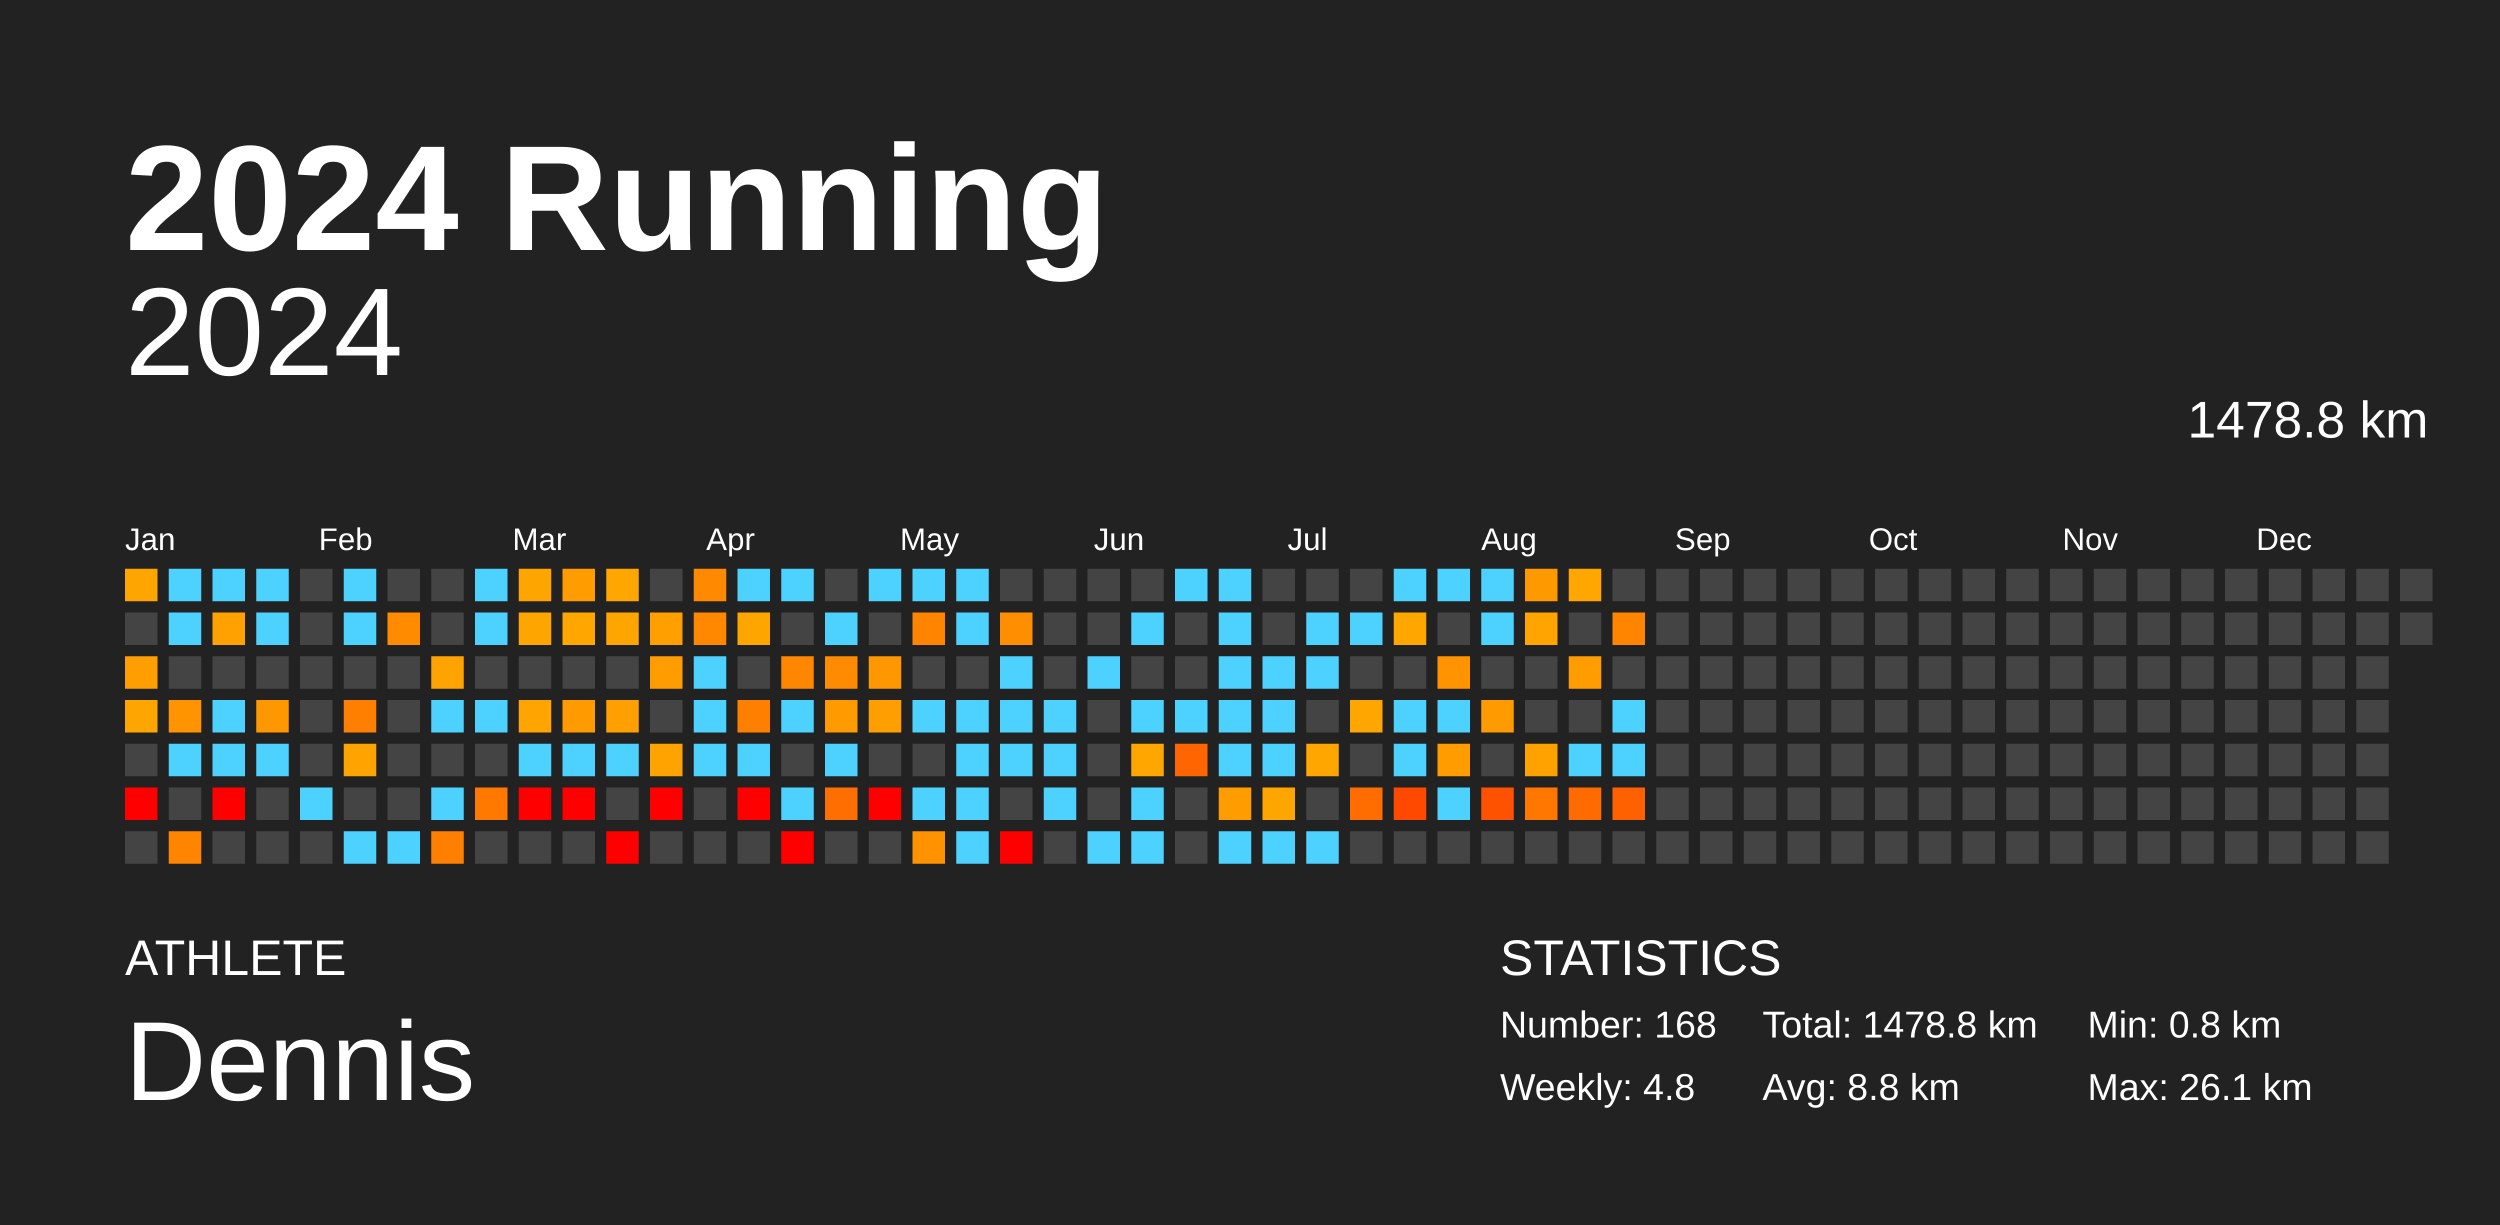
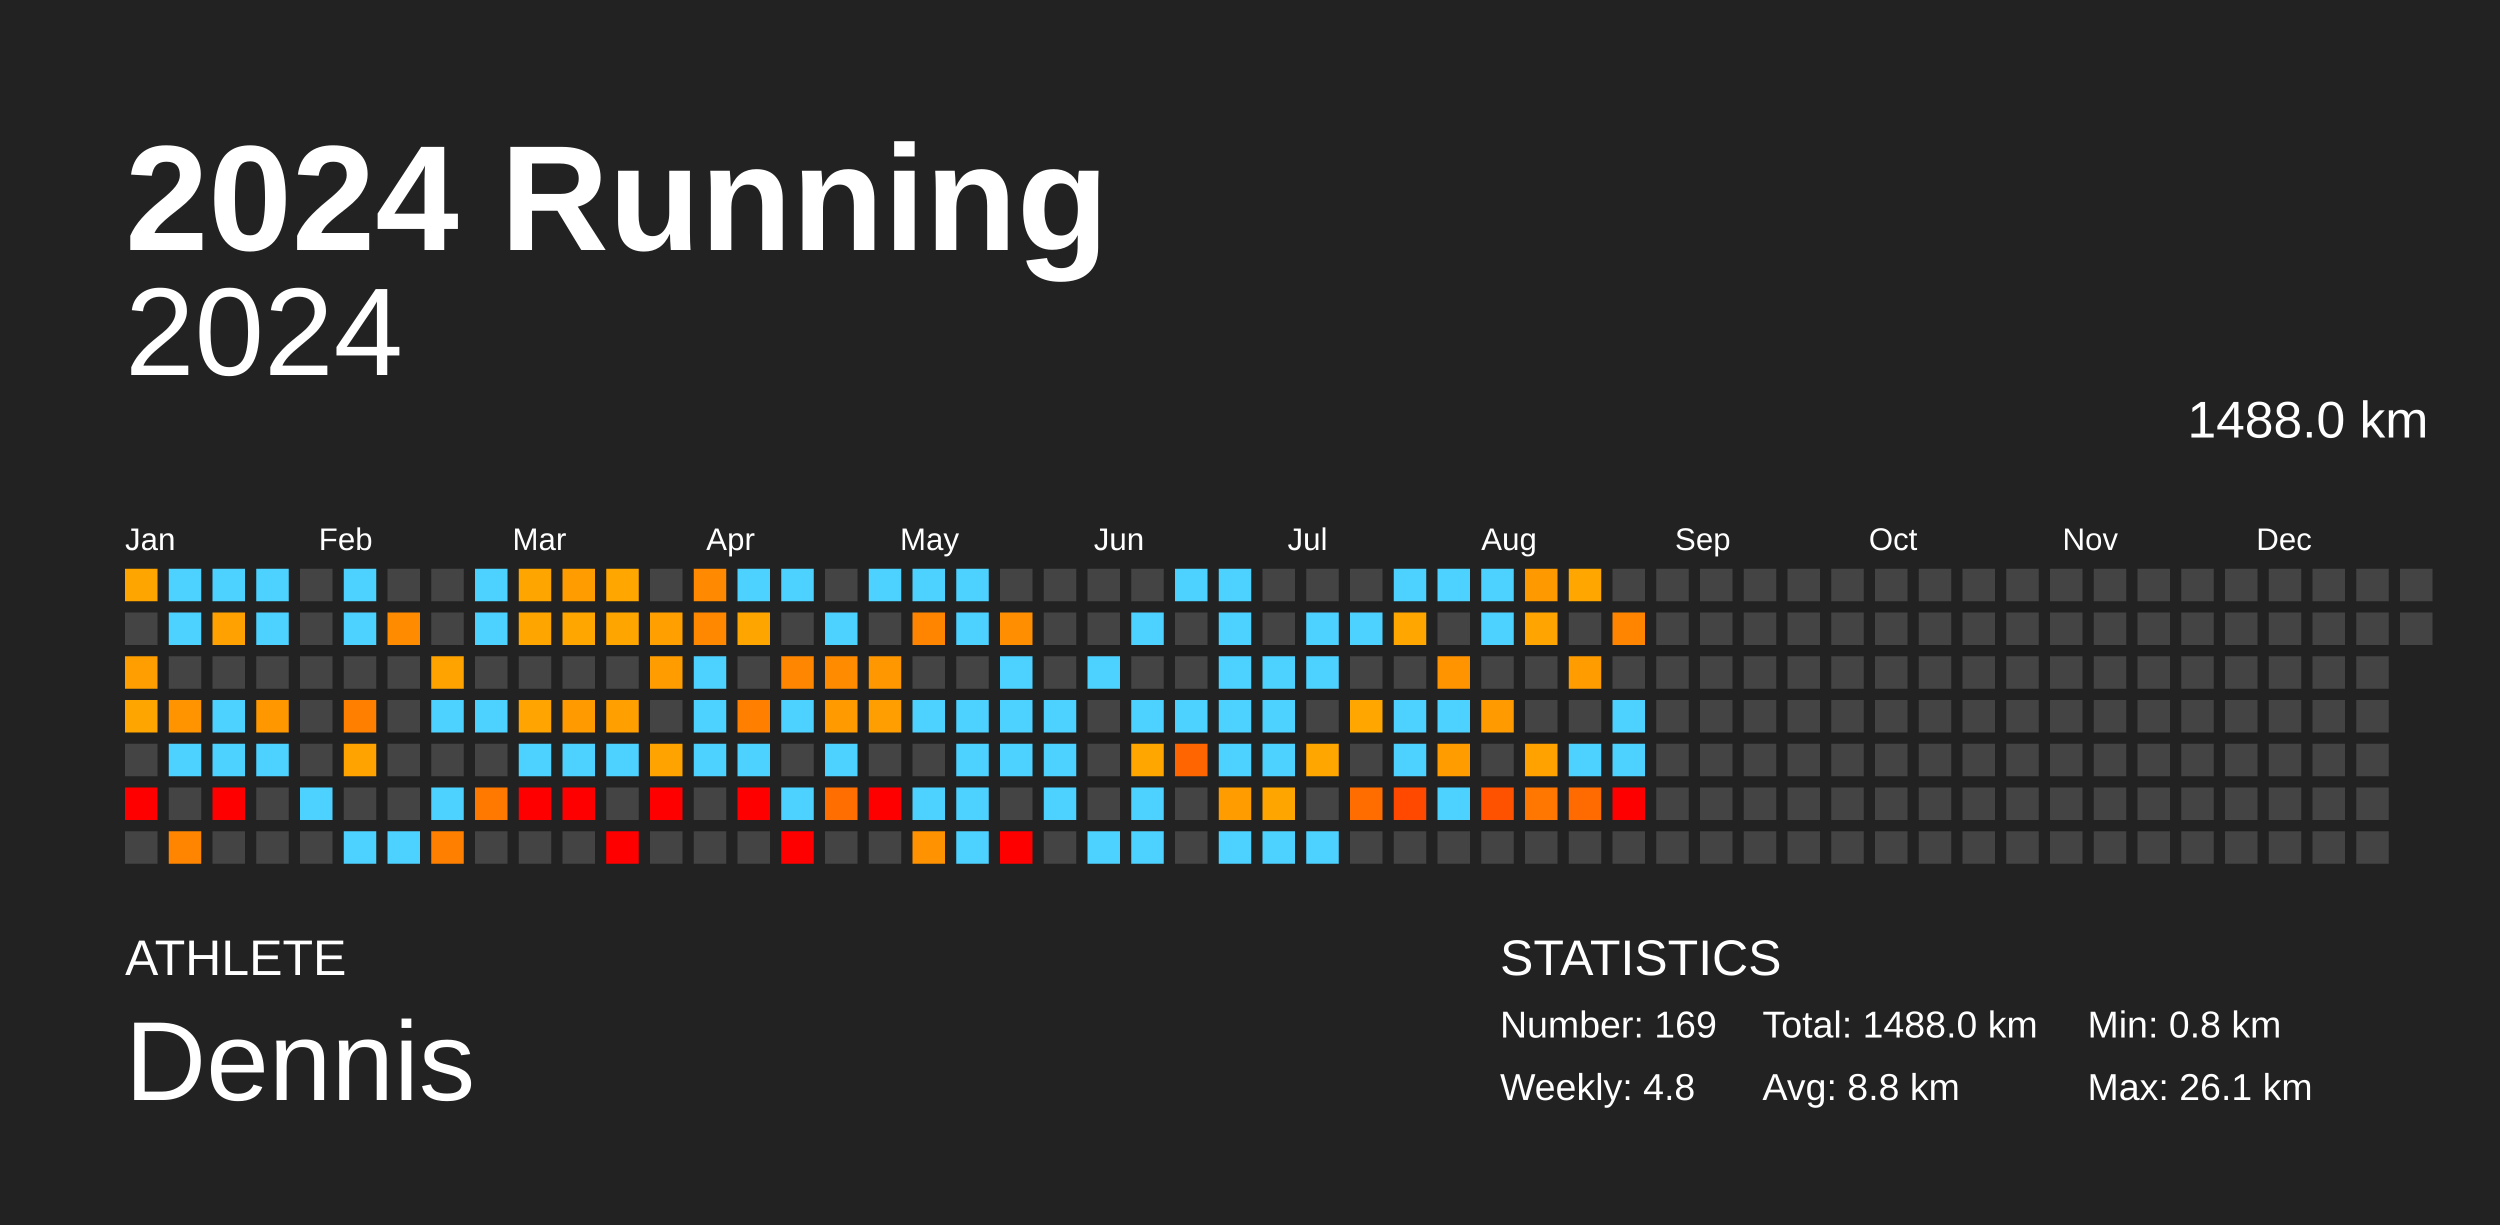
<svg xmlns="http://www.w3.org/2000/svg" baseProfile="full" height="98mm" version="1.1" viewBox="0,0,200,98" width="200mm">
  <defs />
  <rect fill="#222222" height="98" width="200" x="0" y="0" />
  <text fill="#FFFFFF" style="font-size:12px; font-family:Arial; font-weight:bold;" x="10" y="20">2024 Running</text>
  <text fill="#FFFFFF" style="font-size:4px; font-family:Arial" x="10" y="78">ATHLETE</text>
  <text fill="#FFFFFF" style="font-size:9px; font-family:Arial" x="10" y="88">Dennis</text>
  <text fill="#FFFFFF" style="font-size:4px; font-family:Arial" x="120" y="78">STATISTICS</text>
-   <text fill="#FFFFFF" style="font-size:3px; font-family:Arial" x="120" y="83">Number: 168</text>
+   <text fill="#FFFFFF" style="font-size:3px; font-family:Arial" x="120" y="83">Number: 169</text>
  <text fill="#FFFFFF" style="font-size:3px; font-family:Arial" x="120" y="88">Weekly: 4.8</text>
-   <text fill="#FFFFFF" style="font-size:3px; font-family:Arial" x="141" y="83">Total: 1478.8 km</text>
+   <text fill="#FFFFFF" style="font-size:3px; font-family:Arial" x="141" y="83">Total: 1488.0 km</text>
  <text fill="#FFFFFF" style="font-size:3px; font-family:Arial" x="141" y="88">Avg: 8.8 km</text>
  <text fill="#FFFFFF" style="font-size:3px; font-family:Arial" x="167" y="83">Min: 0.8 km</text>
  <text fill="#FFFFFF" style="font-size:3px; font-family:Arial" x="167" y="88">Max: 26.1 km</text>
  <text alignment-baseline="hanging" fill="#FFFFFF" style="font-size:10.0px; font-family:Arial;" x="10" y="30">2024</text>
-   <text alignment-baseline="hanging" fill="#FFFFFF" style="font-size:4.125px; font-family:Arial;" x="175" y="35">1478.8 km</text>
+   <text alignment-baseline="hanging" fill="#FFFFFF" style="font-size:4.125px; font-family:Arial;" x="175" y="35">1488.0 km</text>
  <text fill="#FFFFFF" style="font-size:2.5px; font-family:Arial" x="10.0" y="44">Jan</text>
  <text fill="#FFFFFF" style="font-size:2.5px; font-family:Arial" x="25.5" y="44">Feb</text>
  <text fill="#FFFFFF" style="font-size:2.5px; font-family:Arial" x="41.0" y="44">Mar</text>
  <text fill="#FFFFFF" style="font-size:2.5px; font-family:Arial" x="56.5" y="44">Apr</text>
  <text fill="#FFFFFF" style="font-size:2.5px; font-family:Arial" x="72.0" y="44">May</text>
  <text fill="#FFFFFF" style="font-size:2.5px; font-family:Arial" x="87.5" y="44">Jun</text>
  <text fill="#FFFFFF" style="font-size:2.5px; font-family:Arial" x="103.0" y="44">Jul</text>
  <text fill="#FFFFFF" style="font-size:2.5px; font-family:Arial" x="118.5" y="44">Aug</text>
  <text fill="#FFFFFF" style="font-size:2.5px; font-family:Arial" x="134.0" y="44">Sep</text>
  <text fill="#FFFFFF" style="font-size:2.5px; font-family:Arial" x="149.5" y="44">Oct</text>
  <text fill="#FFFFFF" style="font-size:2.5px; font-family:Arial" x="165.0" y="44">Nov</text>
  <text fill="#FFFFFF" style="font-size:2.5px; font-family:Arial" x="180.5" y="44">Dec</text>
  <rect fill="#ffa500" height="2.6" width="2.6" x="10.0" y="45.5" />
  <rect fill="#444444" height="2.6" width="2.6" x="10.0" y="49.0" />
  <rect fill="#ff9e00" height="2.6" width="2.6" x="10.0" y="52.5" />
  <rect fill="#ffa500" height="2.6" width="2.6" x="10.0" y="56.0" />
  <rect fill="#444444" height="2.6" width="2.6" x="10.0" y="59.5" />
  <rect fill="red" height="2.6" width="2.6" x="10.0" y="63.0" />
  <rect fill="#444444" height="2.6" width="2.6" x="10.0" y="66.5" />
  <rect fill="#4dd2ff" height="2.6" width="2.6" x="13.5" y="45.5" />
  <rect fill="#4dd2ff" height="2.6" width="2.6" x="13.5" y="49.0" />
  <rect fill="#444444" height="2.6" width="2.6" x="13.5" y="52.5" />
  <rect fill="#ff9400" height="2.6" width="2.6" x="13.5" y="56.0" />
  <rect fill="#4dd2ff" height="2.6" width="2.6" x="13.5" y="59.5" />
  <rect fill="#444444" height="2.6" width="2.6" x="13.5" y="63.0" />
  <rect fill="#ff8500" height="2.6" width="2.6" x="13.5" y="66.5" />
  <rect fill="#4dd2ff" height="2.6" width="2.6" x="17.0" y="45.5" />
  <rect fill="#ffa100" height="2.6" width="2.6" x="17.0" y="49.0" />
  <rect fill="#444444" height="2.6" width="2.6" x="17.0" y="52.5" />
  <rect fill="#4dd2ff" height="2.6" width="2.6" x="17.0" y="56.0" />
  <rect fill="#4dd2ff" height="2.6" width="2.6" x="17.0" y="59.5" />
  <rect fill="red" height="2.6" width="2.6" x="17.0" y="63.0" />
  <rect fill="#444444" height="2.6" width="2.6" x="17.0" y="66.5" />
  <rect fill="#4dd2ff" height="2.6" width="2.6" x="20.5" y="45.5" />
  <rect fill="#4dd2ff" height="2.6" width="2.6" x="20.5" y="49.0" />
  <rect fill="#444444" height="2.6" width="2.6" x="20.5" y="52.5" />
  <rect fill="#ff9800" height="2.6" width="2.6" x="20.5" y="56.0" />
  <rect fill="#4dd2ff" height="2.6" width="2.6" x="20.5" y="59.5" />
  <rect fill="#444444" height="2.6" width="2.6" x="20.5" y="63.0" />
  <rect fill="#444444" height="2.6" width="2.6" x="20.5" y="66.5" />
  <rect fill="#444444" height="2.6" width="2.6" x="24.0" y="45.5" />
  <rect fill="#444444" height="2.6" width="2.6" x="24.0" y="49.0" />
  <rect fill="#444444" height="2.6" width="2.6" x="24.0" y="52.5" />
  <rect fill="#444444" height="2.6" width="2.6" x="24.0" y="56.0" />
  <rect fill="#444444" height="2.6" width="2.6" x="24.0" y="59.5" />
  <rect fill="#4dd2ff" height="2.6" width="2.6" x="24.0" y="63.0" />
  <rect fill="#444444" height="2.6" width="2.6" x="24.0" y="66.5" />
  <rect fill="#4dd2ff" height="2.6" width="2.6" x="27.5" y="45.5" />
  <rect fill="#4dd2ff" height="2.6" width="2.6" x="27.5" y="49.0" />
  <rect fill="#444444" height="2.6" width="2.6" x="27.5" y="52.5" />
  <rect fill="#ff8000" height="2.6" width="2.6" x="27.5" y="56.0" />
  <rect fill="#ffa300" height="2.6" width="2.6" x="27.5" y="59.5" />
  <rect fill="#444444" height="2.6" width="2.6" x="27.5" y="63.0" />
  <rect fill="#4dd2ff" height="2.6" width="2.6" x="27.5" y="66.5" />
  <rect fill="#444444" height="2.6" width="2.6" x="31.0" y="45.5" />
  <rect fill="#ff8b00" height="2.6" width="2.6" x="31.0" y="49.0" />
  <rect fill="#444444" height="2.6" width="2.6" x="31.0" y="52.5" />
  <rect fill="#444444" height="2.6" width="2.6" x="31.0" y="56.0" />
  <rect fill="#444444" height="2.6" width="2.6" x="31.0" y="59.5" />
  <rect fill="#444444" height="2.6" width="2.6" x="31.0" y="63.0" />
  <rect fill="#4dd2ff" height="2.6" width="2.6" x="31.0" y="66.5" />
  <rect fill="#444444" height="2.6" width="2.6" x="34.5" y="45.5" />
  <rect fill="#444444" height="2.6" width="2.6" x="34.5" y="49.0" />
  <rect fill="#ffa300" height="2.6" width="2.6" x="34.5" y="52.5" />
  <rect fill="#4dd2ff" height="2.6" width="2.6" x="34.5" y="56.0" />
  <rect fill="#444444" height="2.6" width="2.6" x="34.5" y="59.5" />
  <rect fill="#4dd2ff" height="2.6" width="2.6" x="34.5" y="63.0" />
  <rect fill="#ff7f00" height="2.6" width="2.6" x="34.5" y="66.5" />
  <rect fill="#4dd2ff" height="2.6" width="2.6" x="38.0" y="45.5" />
  <rect fill="#4dd2ff" height="2.6" width="2.6" x="38.0" y="49.0" />
  <rect fill="#444444" height="2.6" width="2.6" x="38.0" y="52.5" />
  <rect fill="#4dd2ff" height="2.6" width="2.6" x="38.0" y="56.0" />
  <rect fill="#444444" height="2.6" width="2.6" x="38.0" y="59.5" />
  <rect fill="#ff7800" height="2.6" width="2.6" x="38.0" y="63.0" />
  <rect fill="#444444" height="2.6" width="2.6" x="38.0" y="66.5" />
  <rect fill="#ffa500" height="2.6" width="2.6" x="41.5" y="45.5" />
  <rect fill="#ffa500" height="2.6" width="2.6" x="41.5" y="49.0" />
  <rect fill="#444444" height="2.6" width="2.6" x="41.5" y="52.5" />
  <rect fill="#ffa400" height="2.6" width="2.6" x="41.5" y="56.0" />
  <rect fill="#4dd2ff" height="2.6" width="2.6" x="41.5" y="59.5" />
  <rect fill="red" height="2.6" width="2.6" x="41.5" y="63.0" />
  <rect fill="#444444" height="2.6" width="2.6" x="41.5" y="66.5" />
  <rect fill="#ff9d00" height="2.6" width="2.6" x="45.0" y="45.5" />
  <rect fill="#ffa600" height="2.6" width="2.6" x="45.0" y="49.0" />
  <rect fill="#444444" height="2.6" width="2.6" x="45.0" y="52.5" />
  <rect fill="#ff9b00" height="2.6" width="2.6" x="45.0" y="56.0" />
  <rect fill="#4dd2ff" height="2.6" width="2.6" x="45.0" y="59.5" />
  <rect fill="red" height="2.6" width="2.6" x="45.0" y="63.0" />
  <rect fill="#444444" height="2.6" width="2.6" x="45.0" y="66.5" />
  <rect fill="#ffa600" height="2.6" width="2.6" x="48.5" y="45.5" />
  <rect fill="#ffa500" height="2.6" width="2.6" x="48.5" y="49.0" />
  <rect fill="#444444" height="2.6" width="2.6" x="48.5" y="52.5" />
  <rect fill="#ffa000" height="2.6" width="2.6" x="48.5" y="56.0" />
  <rect fill="#4dd2ff" height="2.6" width="2.6" x="48.5" y="59.5" />
  <rect fill="#444444" height="2.6" width="2.6" x="48.5" y="63.0" />
  <rect fill="red" height="2.6" width="2.6" x="48.5" y="66.5" />
  <rect fill="#444444" height="2.6" width="2.6" x="52.0" y="45.5" />
  <rect fill="#ff9f00" height="2.6" width="2.6" x="52.0" y="49.0" />
  <rect fill="#ff9d00" height="2.6" width="2.6" x="52.0" y="52.5" />
  <rect fill="#444444" height="2.6" width="2.6" x="52.0" y="56.0" />
  <rect fill="#ffa300" height="2.6" width="2.6" x="52.0" y="59.5" />
  <rect fill="red" height="2.6" width="2.6" x="52.0" y="63.0" />
  <rect fill="#444444" height="2.6" width="2.6" x="52.0" y="66.5" />
  <rect fill="#ff8900" height="2.6" width="2.6" x="55.5" y="45.5" />
  <rect fill="#ff8800" height="2.6" width="2.6" x="55.5" y="49.0" />
  <rect fill="#4dd2ff" height="2.6" width="2.6" x="55.5" y="52.5" />
  <rect fill="#4dd2ff" height="2.6" width="2.6" x="55.5" y="56.0" />
  <rect fill="#4dd2ff" height="2.6" width="2.6" x="55.5" y="59.5" />
  <rect fill="#444444" height="2.6" width="2.6" x="55.5" y="63.0" />
  <rect fill="#444444" height="2.6" width="2.6" x="55.5" y="66.5" />
  <rect fill="#4dd2ff" height="2.6" width="2.6" x="59.0" y="45.5" />
  <rect fill="#ffa500" height="2.6" width="2.6" x="59.0" y="49.0" />
  <rect fill="#444444" height="2.6" width="2.6" x="59.0" y="52.5" />
  <rect fill="#ff7f00" height="2.6" width="2.6" x="59.0" y="56.0" />
  <rect fill="#4dd2ff" height="2.6" width="2.6" x="59.0" y="59.5" />
  <rect fill="red" height="2.6" width="2.6" x="59.0" y="63.0" />
  <rect fill="#444444" height="2.6" width="2.6" x="59.0" y="66.5" />
  <rect fill="#4dd2ff" height="2.6" width="2.6" x="62.5" y="45.5" />
  <rect fill="#444444" height="2.6" width="2.6" x="62.5" y="49.0" />
  <rect fill="#ff8600" height="2.6" width="2.6" x="62.5" y="52.5" />
  <rect fill="#4dd2ff" height="2.6" width="2.6" x="62.5" y="56.0" />
  <rect fill="#444444" height="2.6" width="2.6" x="62.5" y="59.5" />
  <rect fill="#4dd2ff" height="2.6" width="2.6" x="62.5" y="63.0" />
  <rect fill="red" height="2.6" width="2.6" x="62.5" y="66.5" />
  <rect fill="#444444" height="2.6" width="2.6" x="66.0" y="45.5" />
  <rect fill="#4dd2ff" height="2.6" width="2.6" x="66.0" y="49.0" />
  <rect fill="#ff8b00" height="2.6" width="2.6" x="66.0" y="52.5" />
  <rect fill="#ff9b00" height="2.6" width="2.6" x="66.0" y="56.0" />
  <rect fill="#4dd2ff" height="2.6" width="2.6" x="66.0" y="59.5" />
  <rect fill="#ff6e00" height="2.6" width="2.6" x="66.0" y="63.0" />
  <rect fill="#444444" height="2.6" width="2.6" x="66.0" y="66.5" />
  <rect fill="#4dd2ff" height="2.6" width="2.6" x="69.5" y="45.5" />
  <rect fill="#444444" height="2.6" width="2.6" x="69.5" y="49.0" />
  <rect fill="#ff9800" height="2.6" width="2.6" x="69.5" y="52.5" />
  <rect fill="#ff9e00" height="2.6" width="2.6" x="69.5" y="56.0" />
  <rect fill="#444444" height="2.6" width="2.6" x="69.5" y="59.5" />
  <rect fill="red" height="2.6" width="2.6" x="69.5" y="63.0" />
  <rect fill="#444444" height="2.6" width="2.6" x="69.5" y="66.5" />
  <rect fill="#4dd2ff" height="2.6" width="2.6" x="73.0" y="45.5" />
  <rect fill="#ff8500" height="2.6" width="2.6" x="73.0" y="49.0" />
  <rect fill="#444444" height="2.6" width="2.6" x="73.0" y="52.5" />
  <rect fill="#4dd2ff" height="2.6" width="2.6" x="73.0" y="56.0" />
  <rect fill="#444444" height="2.6" width="2.6" x="73.0" y="59.5" />
  <rect fill="#4dd2ff" height="2.6" width="2.6" x="73.0" y="63.0" />
  <rect fill="#ff9200" height="2.6" width="2.6" x="73.0" y="66.5" />
  <rect fill="#4dd2ff" height="2.6" width="2.6" x="76.5" y="45.5" />
  <rect fill="#4dd2ff" height="2.6" width="2.6" x="76.5" y="49.0" />
  <rect fill="#444444" height="2.6" width="2.6" x="76.5" y="52.5" />
  <rect fill="#4dd2ff" height="2.6" width="2.6" x="76.5" y="56.0" />
  <rect fill="#4dd2ff" height="2.6" width="2.6" x="76.5" y="59.5" />
  <rect fill="#4dd2ff" height="2.6" width="2.6" x="76.5" y="63.0" />
  <rect fill="#4dd2ff" height="2.6" width="2.6" x="76.5" y="66.5" />
  <rect fill="#444444" height="2.6" width="2.6" x="80.0" y="45.5" />
  <rect fill="#ff8e00" height="2.6" width="2.6" x="80.0" y="49.0" />
  <rect fill="#4dd2ff" height="2.6" width="2.6" x="80.0" y="52.5" />
  <rect fill="#4dd2ff" height="2.6" width="2.6" x="80.0" y="56.0" />
  <rect fill="#4dd2ff" height="2.6" width="2.6" x="80.0" y="59.5" />
  <rect fill="#444444" height="2.6" width="2.6" x="80.0" y="63.0" />
  <rect fill="red" height="2.6" width="2.6" x="80.0" y="66.5" />
  <rect fill="#444444" height="2.6" width="2.6" x="83.5" y="45.5" />
  <rect fill="#444444" height="2.6" width="2.6" x="83.5" y="49.0" />
  <rect fill="#444444" height="2.6" width="2.6" x="83.5" y="52.5" />
  <rect fill="#4dd2ff" height="2.6" width="2.6" x="83.5" y="56.0" />
  <rect fill="#4dd2ff" height="2.6" width="2.6" x="83.5" y="59.5" />
  <rect fill="#4dd2ff" height="2.6" width="2.6" x="83.5" y="63.0" />
  <rect fill="#444444" height="2.6" width="2.6" x="83.5" y="66.5" />
  <rect fill="#444444" height="2.6" width="2.6" x="87.0" y="45.5" />
  <rect fill="#444444" height="2.6" width="2.6" x="87.0" y="49.0" />
  <rect fill="#4dd2ff" height="2.6" width="2.6" x="87.0" y="52.5" />
  <rect fill="#444444" height="2.6" width="2.6" x="87.0" y="56.0" />
  <rect fill="#444444" height="2.6" width="2.6" x="87.0" y="59.5" />
  <rect fill="#444444" height="2.6" width="2.6" x="87.0" y="63.0" />
  <rect fill="#4dd2ff" height="2.6" width="2.6" x="87.0" y="66.5" />
  <rect fill="#444444" height="2.6" width="2.6" x="90.5" y="45.5" />
  <rect fill="#4dd2ff" height="2.6" width="2.6" x="90.5" y="49.0" />
  <rect fill="#444444" height="2.6" width="2.6" x="90.5" y="52.5" />
  <rect fill="#4dd2ff" height="2.6" width="2.6" x="90.5" y="56.0" />
  <rect fill="#ffa700" height="2.6" width="2.6" x="90.5" y="59.5" />
  <rect fill="#4dd2ff" height="2.6" width="2.6" x="90.5" y="63.0" />
  <rect fill="#4dd2ff" height="2.6" width="2.6" x="90.5" y="66.5" />
  <rect fill="#4dd2ff" height="2.6" width="2.6" x="94.0" y="45.5" />
  <rect fill="#444444" height="2.6" width="2.6" x="94.0" y="49.0" />
  <rect fill="#444444" height="2.6" width="2.6" x="94.0" y="52.5" />
  <rect fill="#4dd2ff" height="2.6" width="2.6" x="94.0" y="56.0" />
  <rect fill="#ff6500" height="2.6" width="2.6" x="94.0" y="59.5" />
  <rect fill="#444444" height="2.6" width="2.6" x="94.0" y="63.0" />
  <rect fill="#444444" height="2.6" width="2.6" x="94.0" y="66.5" />
  <rect fill="#4dd2ff" height="2.6" width="2.6" x="97.5" y="45.5" />
  <rect fill="#4dd2ff" height="2.6" width="2.6" x="97.5" y="49.0" />
  <rect fill="#4dd2ff" height="2.6" width="2.6" x="97.5" y="52.5" />
  <rect fill="#4dd2ff" height="2.6" width="2.6" x="97.5" y="56.0" />
  <rect fill="#4dd2ff" height="2.6" width="2.6" x="97.5" y="59.5" />
  <rect fill="#ff9c00" height="2.6" width="2.6" x="97.5" y="63.0" />
  <rect fill="#4dd2ff" height="2.6" width="2.6" x="97.5" y="66.5" />
  <rect fill="#444444" height="2.6" width="2.6" x="101.0" y="45.5" />
  <rect fill="#444444" height="2.6" width="2.6" x="101.0" y="49.0" />
  <rect fill="#4dd2ff" height="2.6" width="2.6" x="101.0" y="52.5" />
  <rect fill="#4dd2ff" height="2.6" width="2.6" x="101.0" y="56.0" />
  <rect fill="#4dd2ff" height="2.6" width="2.6" x="101.0" y="59.5" />
  <rect fill="#ffa500" height="2.6" width="2.6" x="101.0" y="63.0" />
  <rect fill="#4dd2ff" height="2.6" width="2.6" x="101.0" y="66.5" />
  <rect fill="#444444" height="2.6" width="2.6" x="104.5" y="45.5" />
  <rect fill="#4dd2ff" height="2.6" width="2.6" x="104.5" y="49.0" />
  <rect fill="#4dd2ff" height="2.6" width="2.6" x="104.5" y="52.5" />
  <rect fill="#444444" height="2.6" width="2.6" x="104.5" y="56.0" />
  <rect fill="#ffa600" height="2.6" width="2.6" x="104.5" y="59.5" />
  <rect fill="#444444" height="2.6" width="2.6" x="104.5" y="63.0" />
  <rect fill="#4dd2ff" height="2.6" width="2.6" x="104.5" y="66.5" />
  <rect fill="#444444" height="2.6" width="2.6" x="108.0" y="45.5" />
  <rect fill="#4dd2ff" height="2.6" width="2.6" x="108.0" y="49.0" />
  <rect fill="#444444" height="2.6" width="2.6" x="108.0" y="52.5" />
  <rect fill="#ffa600" height="2.6" width="2.6" x="108.0" y="56.0" />
  <rect fill="#444444" height="2.6" width="2.6" x="108.0" y="59.5" />
  <rect fill="#ff6c00" height="2.6" width="2.6" x="108.0" y="63.0" />
  <rect fill="#444444" height="2.6" width="2.6" x="108.0" y="66.5" />
  <rect fill="#4dd2ff" height="2.6" width="2.6" x="111.5" y="45.5" />
  <rect fill="#ffa600" height="2.6" width="2.6" x="111.5" y="49.0" />
  <rect fill="#444444" height="2.6" width="2.6" x="111.5" y="52.5" />
  <rect fill="#4dd2ff" height="2.6" width="2.6" x="111.5" y="56.0" />
  <rect fill="#4dd2ff" height="2.6" width="2.6" x="111.5" y="59.5" />
  <rect fill="#ff4800" height="2.6" width="2.6" x="111.5" y="63.0" />
  <rect fill="#444444" height="2.6" width="2.6" x="111.5" y="66.5" />
  <rect fill="#4dd2ff" height="2.6" width="2.6" x="115.0" y="45.5" />
  <rect fill="#444444" height="2.6" width="2.6" x="115.0" y="49.0" />
  <rect fill="#ff9300" height="2.6" width="2.6" x="115.0" y="52.5" />
  <rect fill="#4dd2ff" height="2.6" width="2.6" x="115.0" y="56.0" />
  <rect fill="#ff9d00" height="2.6" width="2.6" x="115.0" y="59.5" />
  <rect fill="#4dd2ff" height="2.6" width="2.6" x="115.0" y="63.0" />
  <rect fill="#444444" height="2.6" width="2.6" x="115.0" y="66.5" />
  <rect fill="#4dd2ff" height="2.6" width="2.6" x="118.5" y="45.5" />
  <rect fill="#4dd2ff" height="2.6" width="2.6" x="118.5" y="49.0" />
  <rect fill="#444444" height="2.6" width="2.6" x="118.5" y="52.5" />
  <rect fill="#ff9b00" height="2.6" width="2.6" x="118.5" y="56.0" />
  <rect fill="#444444" height="2.6" width="2.6" x="118.5" y="59.5" />
  <rect fill="#ff5200" height="2.6" width="2.6" x="118.5" y="63.0" />
  <rect fill="#444444" height="2.6" width="2.6" x="118.5" y="66.5" />
  <rect fill="#ff9900" height="2.6" width="2.6" x="122.0" y="45.5" />
  <rect fill="#ffa400" height="2.6" width="2.6" x="122.0" y="49.0" />
  <rect fill="#444444" height="2.6" width="2.6" x="122.0" y="52.5" />
  <rect fill="#444444" height="2.6" width="2.6" x="122.0" y="56.0" />
  <rect fill="#ffa200" height="2.6" width="2.6" x="122.0" y="59.5" />
  <rect fill="#ff7700" height="2.6" width="2.6" x="122.0" y="63.0" />
  <rect fill="#444444" height="2.6" width="2.6" x="122.0" y="66.5" />
  <rect fill="#ffa600" height="2.6" width="2.6" x="125.5" y="45.5" />
  <rect fill="#444444" height="2.6" width="2.6" x="125.5" y="49.0" />
  <rect fill="#ff9d00" height="2.6" width="2.6" x="125.5" y="52.5" />
  <rect fill="#444444" height="2.6" width="2.6" x="125.5" y="56.0" />
  <rect fill="#4dd2ff" height="2.6" width="2.6" x="125.5" y="59.5" />
  <rect fill="#ff6b00" height="2.6" width="2.6" x="125.5" y="63.0" />
  <rect fill="#444444" height="2.6" width="2.6" x="125.5" y="66.5" />
  <rect fill="#444444" height="2.6" width="2.6" x="129.0" y="45.5" />
  <rect fill="#ff8500" height="2.6" width="2.6" x="129.0" y="49.0" />
  <rect fill="#444444" height="2.6" width="2.6" x="129.0" y="52.5" />
  <rect fill="#4dd2ff" height="2.6" width="2.6" x="129.0" y="56.0" />
  <rect fill="#4dd2ff" height="2.6" width="2.6" x="129.0" y="59.5" />
-   <rect fill="#ff6100" height="2.6" width="2.6" x="129.0" y="63.0" />
+   <rect fill="red" height="2.6" width="2.6" x="129.0" y="63.0" />
  <rect fill="#444444" height="2.6" width="2.6" x="129.0" y="66.5" />
  <rect fill="#444444" height="2.6" width="2.6" x="132.5" y="45.5" />
  <rect fill="#444444" height="2.6" width="2.6" x="132.5" y="49.0" />
  <rect fill="#444444" height="2.6" width="2.6" x="132.5" y="52.5" />
  <rect fill="#444444" height="2.6" width="2.6" x="132.5" y="56.0" />
  <rect fill="#444444" height="2.6" width="2.6" x="132.5" y="59.5" />
  <rect fill="#444444" height="2.6" width="2.6" x="132.5" y="63.0" />
  <rect fill="#444444" height="2.6" width="2.6" x="132.5" y="66.5" />
  <rect fill="#444444" height="2.6" width="2.6" x="136.0" y="45.5" />
  <rect fill="#444444" height="2.6" width="2.6" x="136.0" y="49.0" />
  <rect fill="#444444" height="2.6" width="2.6" x="136.0" y="52.5" />
  <rect fill="#444444" height="2.6" width="2.6" x="136.0" y="56.0" />
  <rect fill="#444444" height="2.6" width="2.6" x="136.0" y="59.5" />
  <rect fill="#444444" height="2.6" width="2.6" x="136.0" y="63.0" />
  <rect fill="#444444" height="2.6" width="2.6" x="136.0" y="66.5" />
  <rect fill="#444444" height="2.6" width="2.6" x="139.5" y="45.5" />
  <rect fill="#444444" height="2.6" width="2.6" x="139.5" y="49.0" />
  <rect fill="#444444" height="2.6" width="2.6" x="139.5" y="52.5" />
  <rect fill="#444444" height="2.6" width="2.6" x="139.5" y="56.0" />
  <rect fill="#444444" height="2.6" width="2.6" x="139.5" y="59.5" />
  <rect fill="#444444" height="2.6" width="2.6" x="139.5" y="63.0" />
  <rect fill="#444444" height="2.6" width="2.6" x="139.5" y="66.5" />
  <rect fill="#444444" height="2.6" width="2.6" x="143.0" y="45.5" />
  <rect fill="#444444" height="2.6" width="2.6" x="143.0" y="49.0" />
  <rect fill="#444444" height="2.6" width="2.6" x="143.0" y="52.5" />
  <rect fill="#444444" height="2.6" width="2.6" x="143.0" y="56.0" />
  <rect fill="#444444" height="2.6" width="2.6" x="143.0" y="59.5" />
  <rect fill="#444444" height="2.6" width="2.6" x="143.0" y="63.0" />
  <rect fill="#444444" height="2.6" width="2.6" x="143.0" y="66.5" />
  <rect fill="#444444" height="2.6" width="2.6" x="146.5" y="45.5" />
  <rect fill="#444444" height="2.6" width="2.6" x="146.5" y="49.0" />
  <rect fill="#444444" height="2.6" width="2.6" x="146.5" y="52.5" />
  <rect fill="#444444" height="2.6" width="2.6" x="146.5" y="56.0" />
  <rect fill="#444444" height="2.6" width="2.6" x="146.5" y="59.5" />
  <rect fill="#444444" height="2.6" width="2.6" x="146.5" y="63.0" />
  <rect fill="#444444" height="2.6" width="2.6" x="146.5" y="66.5" />
  <rect fill="#444444" height="2.6" width="2.6" x="150.0" y="45.5" />
  <rect fill="#444444" height="2.6" width="2.6" x="150.0" y="49.0" />
  <rect fill="#444444" height="2.6" width="2.6" x="150.0" y="52.5" />
  <rect fill="#444444" height="2.6" width="2.6" x="150.0" y="56.0" />
  <rect fill="#444444" height="2.6" width="2.6" x="150.0" y="59.5" />
  <rect fill="#444444" height="2.6" width="2.6" x="150.0" y="63.0" />
  <rect fill="#444444" height="2.6" width="2.6" x="150.0" y="66.5" />
  <rect fill="#444444" height="2.6" width="2.6" x="153.5" y="45.5" />
  <rect fill="#444444" height="2.6" width="2.6" x="153.5" y="49.0" />
  <rect fill="#444444" height="2.6" width="2.6" x="153.5" y="52.5" />
  <rect fill="#444444" height="2.6" width="2.6" x="153.5" y="56.0" />
  <rect fill="#444444" height="2.6" width="2.6" x="153.5" y="59.5" />
  <rect fill="#444444" height="2.6" width="2.6" x="153.5" y="63.0" />
  <rect fill="#444444" height="2.6" width="2.6" x="153.5" y="66.5" />
  <rect fill="#444444" height="2.6" width="2.6" x="157.0" y="45.5" />
  <rect fill="#444444" height="2.6" width="2.6" x="157.0" y="49.0" />
  <rect fill="#444444" height="2.6" width="2.6" x="157.0" y="52.5" />
  <rect fill="#444444" height="2.6" width="2.6" x="157.0" y="56.0" />
  <rect fill="#444444" height="2.6" width="2.6" x="157.0" y="59.5" />
  <rect fill="#444444" height="2.6" width="2.6" x="157.0" y="63.0" />
  <rect fill="#444444" height="2.6" width="2.6" x="157.0" y="66.5" />
  <rect fill="#444444" height="2.6" width="2.6" x="160.5" y="45.5" />
  <rect fill="#444444" height="2.6" width="2.6" x="160.5" y="49.0" />
  <rect fill="#444444" height="2.6" width="2.6" x="160.5" y="52.5" />
  <rect fill="#444444" height="2.6" width="2.6" x="160.5" y="56.0" />
  <rect fill="#444444" height="2.6" width="2.6" x="160.5" y="59.5" />
  <rect fill="#444444" height="2.6" width="2.6" x="160.5" y="63.0" />
  <rect fill="#444444" height="2.6" width="2.6" x="160.5" y="66.5" />
  <rect fill="#444444" height="2.6" width="2.6" x="164.0" y="45.5" />
  <rect fill="#444444" height="2.6" width="2.6" x="164.0" y="49.0" />
  <rect fill="#444444" height="2.6" width="2.6" x="164.0" y="52.5" />
  <rect fill="#444444" height="2.6" width="2.6" x="164.0" y="56.0" />
  <rect fill="#444444" height="2.6" width="2.6" x="164.0" y="59.5" />
  <rect fill="#444444" height="2.6" width="2.6" x="164.0" y="63.0" />
  <rect fill="#444444" height="2.6" width="2.6" x="164.0" y="66.5" />
  <rect fill="#444444" height="2.6" width="2.6" x="167.5" y="45.5" />
  <rect fill="#444444" height="2.6" width="2.6" x="167.5" y="49.0" />
  <rect fill="#444444" height="2.6" width="2.6" x="167.5" y="52.5" />
  <rect fill="#444444" height="2.6" width="2.6" x="167.5" y="56.0" />
  <rect fill="#444444" height="2.6" width="2.6" x="167.5" y="59.5" />
  <rect fill="#444444" height="2.6" width="2.6" x="167.5" y="63.0" />
  <rect fill="#444444" height="2.6" width="2.6" x="167.5" y="66.5" />
  <rect fill="#444444" height="2.6" width="2.6" x="171.0" y="45.5" />
  <rect fill="#444444" height="2.6" width="2.6" x="171.0" y="49.0" />
  <rect fill="#444444" height="2.6" width="2.6" x="171.0" y="52.5" />
  <rect fill="#444444" height="2.6" width="2.6" x="171.0" y="56.0" />
  <rect fill="#444444" height="2.6" width="2.6" x="171.0" y="59.5" />
  <rect fill="#444444" height="2.6" width="2.6" x="171.0" y="63.0" />
  <rect fill="#444444" height="2.6" width="2.6" x="171.0" y="66.5" />
  <rect fill="#444444" height="2.6" width="2.6" x="174.5" y="45.5" />
  <rect fill="#444444" height="2.6" width="2.6" x="174.5" y="49.0" />
  <rect fill="#444444" height="2.6" width="2.6" x="174.5" y="52.5" />
  <rect fill="#444444" height="2.6" width="2.6" x="174.5" y="56.0" />
  <rect fill="#444444" height="2.6" width="2.6" x="174.5" y="59.5" />
  <rect fill="#444444" height="2.6" width="2.6" x="174.5" y="63.0" />
  <rect fill="#444444" height="2.6" width="2.6" x="174.5" y="66.5" />
  <rect fill="#444444" height="2.6" width="2.6" x="178.0" y="45.5" />
  <rect fill="#444444" height="2.6" width="2.6" x="178.0" y="49.0" />
  <rect fill="#444444" height="2.6" width="2.6" x="178.0" y="52.5" />
  <rect fill="#444444" height="2.6" width="2.6" x="178.0" y="56.0" />
  <rect fill="#444444" height="2.6" width="2.6" x="178.0" y="59.5" />
  <rect fill="#444444" height="2.6" width="2.6" x="178.0" y="63.0" />
  <rect fill="#444444" height="2.6" width="2.6" x="178.0" y="66.5" />
  <rect fill="#444444" height="2.6" width="2.6" x="181.5" y="45.5" />
  <rect fill="#444444" height="2.6" width="2.6" x="181.5" y="49.0" />
  <rect fill="#444444" height="2.6" width="2.6" x="181.5" y="52.5" />
  <rect fill="#444444" height="2.6" width="2.6" x="181.5" y="56.0" />
  <rect fill="#444444" height="2.6" width="2.6" x="181.5" y="59.5" />
  <rect fill="#444444" height="2.6" width="2.6" x="181.5" y="63.0" />
  <rect fill="#444444" height="2.6" width="2.6" x="181.5" y="66.5" />
  <rect fill="#444444" height="2.6" width="2.6" x="185.0" y="45.5" />
  <rect fill="#444444" height="2.6" width="2.6" x="185.0" y="49.0" />
  <rect fill="#444444" height="2.6" width="2.6" x="185.0" y="52.5" />
  <rect fill="#444444" height="2.6" width="2.6" x="185.0" y="56.0" />
  <rect fill="#444444" height="2.6" width="2.6" x="185.0" y="59.5" />
  <rect fill="#444444" height="2.6" width="2.6" x="185.0" y="63.0" />
  <rect fill="#444444" height="2.6" width="2.6" x="185.0" y="66.5" />
  <rect fill="#444444" height="2.6" width="2.6" x="188.5" y="45.5" />
  <rect fill="#444444" height="2.6" width="2.6" x="188.5" y="49.0" />
  <rect fill="#444444" height="2.6" width="2.6" x="188.5" y="52.5" />
  <rect fill="#444444" height="2.6" width="2.6" x="188.5" y="56.0" />
  <rect fill="#444444" height="2.6" width="2.6" x="188.5" y="59.5" />
  <rect fill="#444444" height="2.6" width="2.6" x="188.5" y="63.0" />
  <rect fill="#444444" height="2.6" width="2.6" x="188.5" y="66.5" />
  <rect fill="#444444" height="2.6" width="2.6" x="192.0" y="45.5" />
  <rect fill="#444444" height="2.6" width="2.6" x="192.0" y="49.0" />
</svg>
